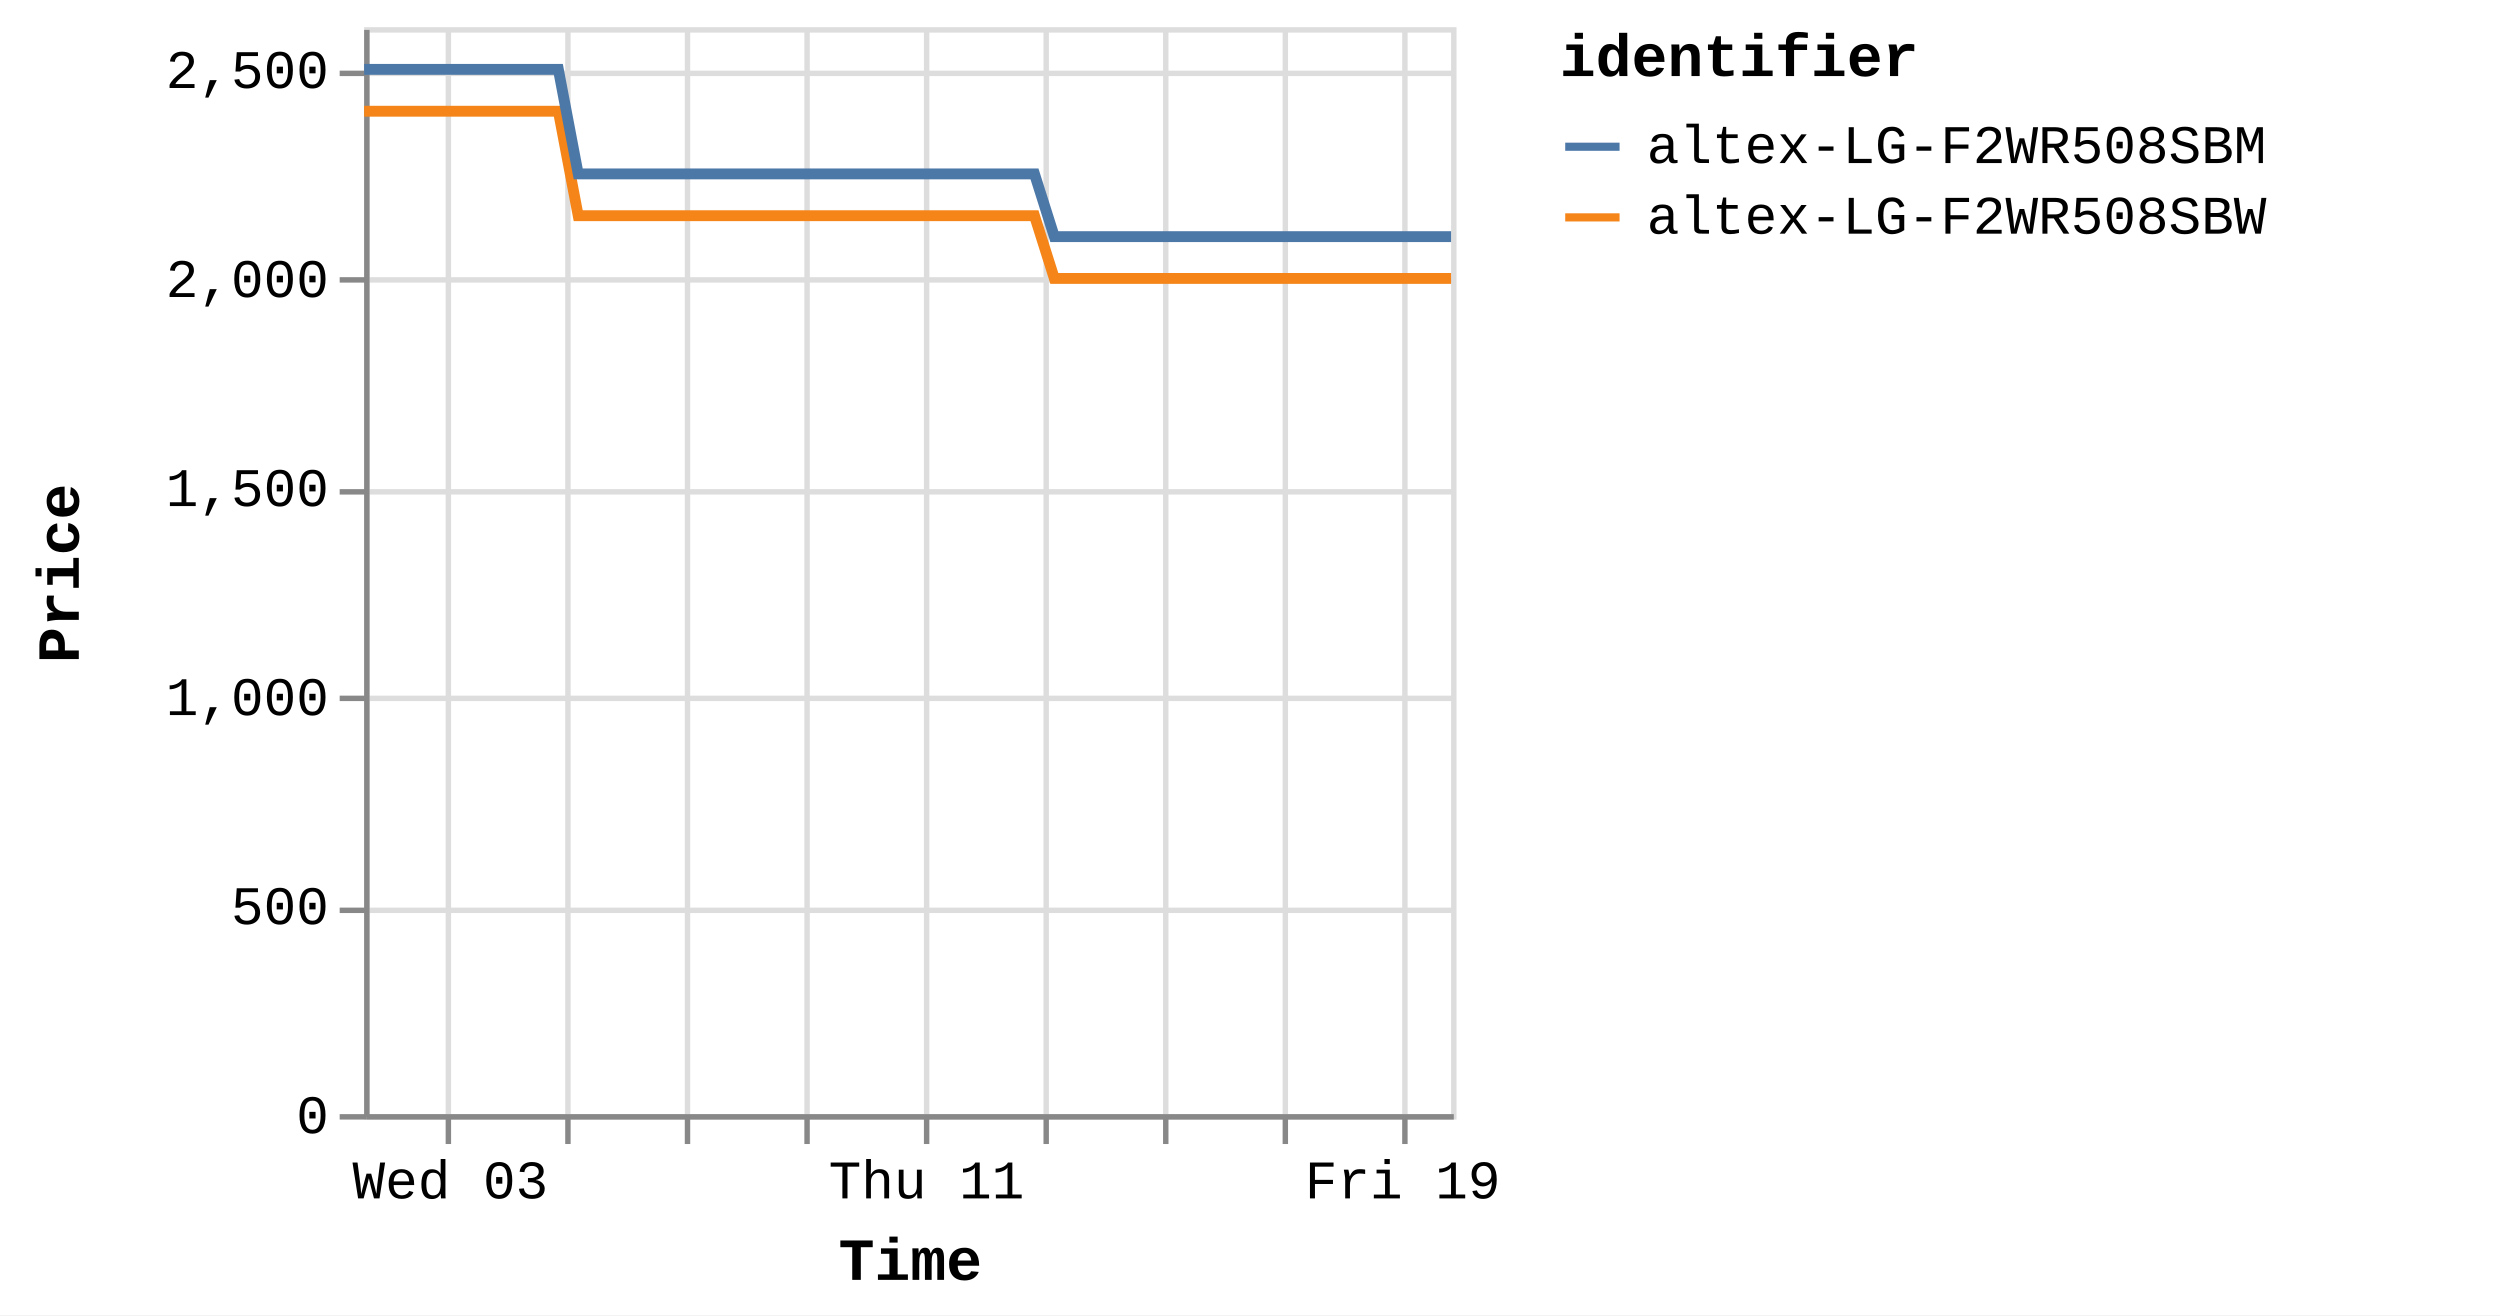
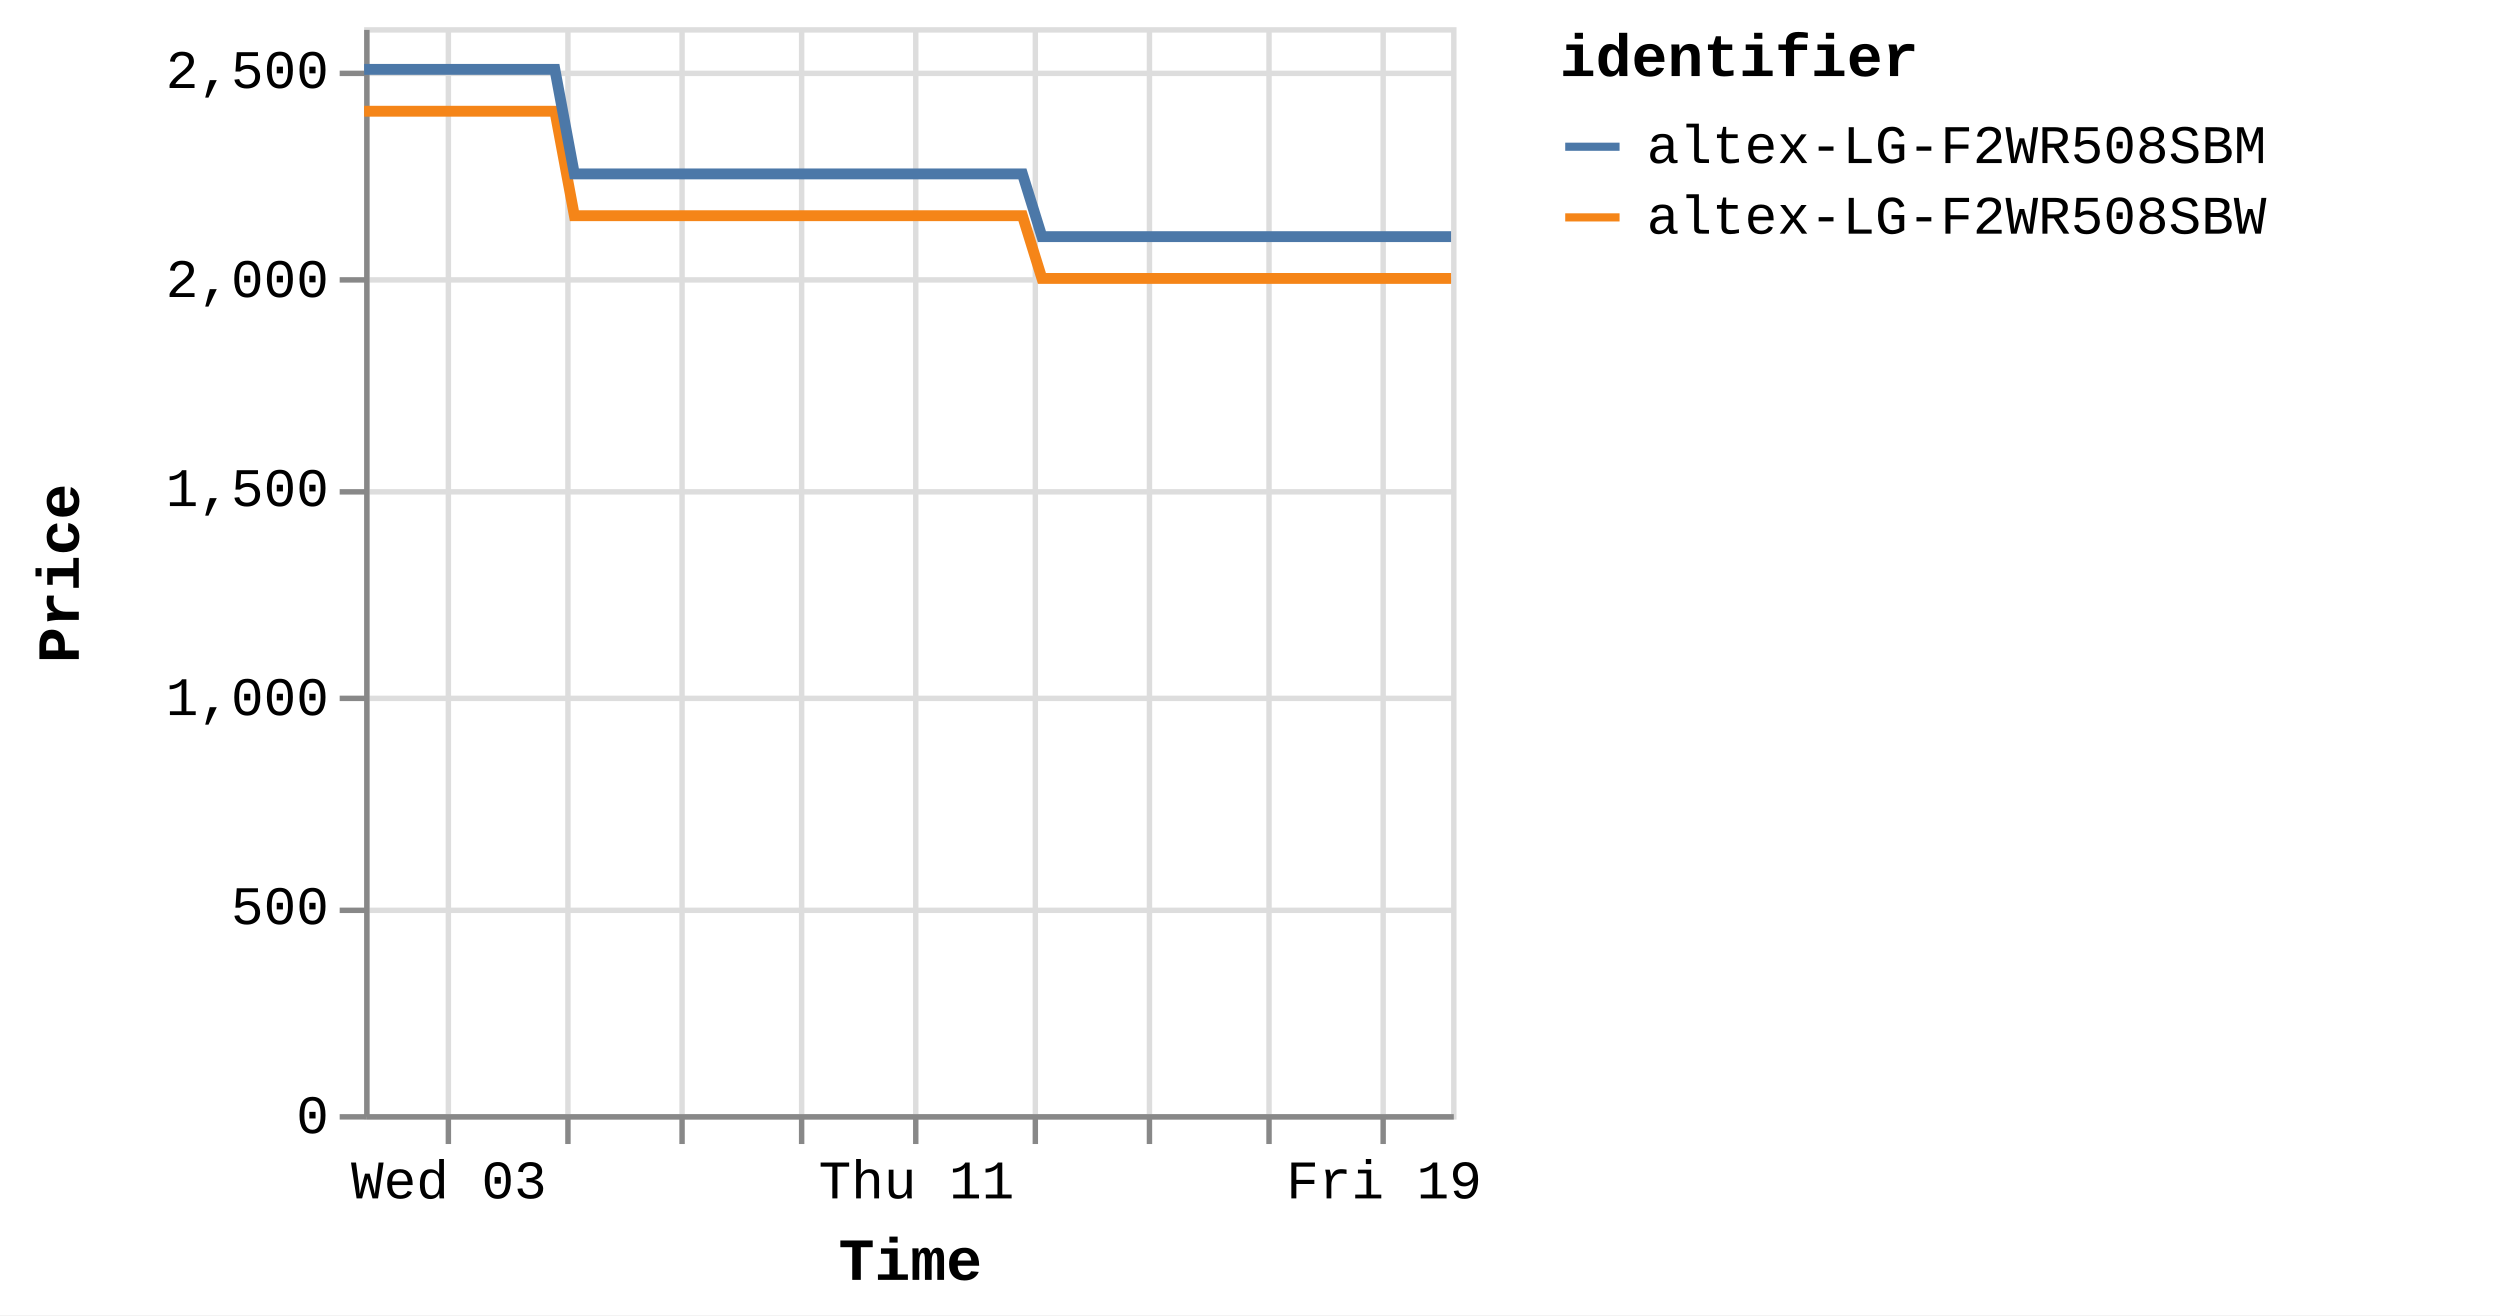
<svg xmlns="http://www.w3.org/2000/svg" version="1.1" class="marks" width="460" height="242" viewBox="0 0 460 242">
  <rect width="460" height="242" fill="white" />
  <g fill="none" stroke-miterlimit="10" transform="translate(67,5)">
    <g class="mark-group role-frame root" role="graphics-object" aria-roledescription="group mark container">
      <g transform="translate(0,0)">
        <path class="background" aria-hidden="true" d="M0.5,0.5h200v200h-200Z" stroke="#ddd" />
        <g>
          <g class="mark-group role-axis" aria-hidden="true">
            <g transform="translate(0.5,200.5)">
              <path class="background" aria-hidden="true" d="M0,0h0v0h0Z" pointer-events="none" />
              <g>
                <g class="mark-rule role-axis-grid" pointer-events="none">
                  <line transform="translate(15,-200)" x2="0" y2="200" stroke="#ddd" stroke-width="1" opacity="1" />
                  <line transform="translate(37,-200)" x2="0" y2="200" stroke="#ddd" stroke-width="1" opacity="1" />
-                   <line transform="translate(59,-200)" x2="0" y2="200" stroke="#ddd" stroke-width="1" opacity="1" />
-                   <line transform="translate(81,-200)" x2="0" y2="200" stroke="#ddd" stroke-width="1" opacity="1" />
-                   <line transform="translate(103,-200)" x2="0" y2="200" stroke="#ddd" stroke-width="1" opacity="1" />
-                   <line transform="translate(125,-200)" x2="0" y2="200" stroke="#ddd" stroke-width="1" opacity="1" />
-                   <line transform="translate(147,-200)" x2="0" y2="200" stroke="#ddd" stroke-width="1" opacity="1" />
-                   <line transform="translate(169,-200)" x2="0" y2="200" stroke="#ddd" stroke-width="1" opacity="1" />
-                   <line transform="translate(191,-200)" x2="0" y2="200" stroke="#ddd" stroke-width="1" opacity="1" />
+                   <line transform="translate(58,-200)" x2="0" y2="200" stroke="#ddd" stroke-width="1" opacity="1" />
+                   <line transform="translate(80,-200)" x2="0" y2="200" stroke="#ddd" stroke-width="1" opacity="1" />
+                   <line transform="translate(101,-200)" x2="0" y2="200" stroke="#ddd" stroke-width="1" opacity="1" />
+                   <line transform="translate(123,-200)" x2="0" y2="200" stroke="#ddd" stroke-width="1" opacity="1" />
+                   <line transform="translate(144,-200)" x2="0" y2="200" stroke="#ddd" stroke-width="1" opacity="1" />
+                   <line transform="translate(166,-200)" x2="0" y2="200" stroke="#ddd" stroke-width="1" opacity="1" />
+                   <line transform="translate(187,-200)" x2="0" y2="200" stroke="#ddd" stroke-width="1" opacity="1" />
                </g>
              </g>
              <path class="foreground" aria-hidden="true" d="" pointer-events="none" display="none" />
            </g>
          </g>
          <g class="mark-group role-axis" aria-hidden="true">
            <g transform="translate(0.5,0.5)">
              <path class="background" aria-hidden="true" d="M0,0h0v0h0Z" pointer-events="none" />
              <g>
                <g class="mark-rule role-axis-grid" pointer-events="none">
                  <line transform="translate(0,200)" x2="200" y2="0" stroke="#ddd" stroke-width="1" opacity="1" />
                  <line transform="translate(0,162)" x2="200" y2="0" stroke="#ddd" stroke-width="1" opacity="1" />
                  <line transform="translate(0,123)" x2="200" y2="0" stroke="#ddd" stroke-width="1" opacity="1" />
                  <line transform="translate(0,85)" x2="200" y2="0" stroke="#ddd" stroke-width="1" opacity="1" />
                  <line transform="translate(0,46)" x2="200" y2="0" stroke="#ddd" stroke-width="1" opacity="1" />
                  <line transform="translate(0,8)" x2="200" y2="0" stroke="#ddd" stroke-width="1" opacity="1" />
                </g>
              </g>
              <path class="foreground" aria-hidden="true" d="" pointer-events="none" display="none" />
            </g>
          </g>
-           <g class="mark-group role-axis" role="graphics-symbol" aria-roledescription="axis" aria-label="X-axis titled 'Time' for a time scale with values from Monday, 01 January 2024, 2:19:43 PM to Friday, 19 January 2024, 8:38:17 PM">
+           <g class="mark-group role-axis" role="graphics-symbol" aria-roledescription="axis" aria-label="X-axis titled 'Time' for a time scale with values from Monday, 01 January 2024, 2:19:43 PM to Saturday, 20 January 2024, 4:39:33 AM">
            <g transform="translate(0.5,200.5)">
              <path class="background" aria-hidden="true" d="M0,0h0v0h0Z" pointer-events="none" />
              <g>
                <g class="mark-rule role-axis-tick" pointer-events="none">
                  <line transform="translate(15,0)" x2="0" y2="5" stroke="#888" stroke-width="1" opacity="1" />
                  <line transform="translate(37,0)" x2="0" y2="5" stroke="#888" stroke-width="1" opacity="1" />
-                   <line transform="translate(59,0)" x2="0" y2="5" stroke="#888" stroke-width="1" opacity="1" />
-                   <line transform="translate(81,0)" x2="0" y2="5" stroke="#888" stroke-width="1" opacity="1" />
-                   <line transform="translate(103,0)" x2="0" y2="5" stroke="#888" stroke-width="1" opacity="1" />
-                   <line transform="translate(125,0)" x2="0" y2="5" stroke="#888" stroke-width="1" opacity="1" />
-                   <line transform="translate(147,0)" x2="0" y2="5" stroke="#888" stroke-width="1" opacity="1" />
-                   <line transform="translate(169,0)" x2="0" y2="5" stroke="#888" stroke-width="1" opacity="1" />
-                   <line transform="translate(191,0)" x2="0" y2="5" stroke="#888" stroke-width="1" opacity="1" />
+                   <line transform="translate(58,0)" x2="0" y2="5" stroke="#888" stroke-width="1" opacity="1" />
+                   <line transform="translate(80,0)" x2="0" y2="5" stroke="#888" stroke-width="1" opacity="1" />
+                   <line transform="translate(101,0)" x2="0" y2="5" stroke="#888" stroke-width="1" opacity="1" />
+                   <line transform="translate(123,0)" x2="0" y2="5" stroke="#888" stroke-width="1" opacity="1" />
+                   <line transform="translate(144,0)" x2="0" y2="5" stroke="#888" stroke-width="1" opacity="1" />
+                   <line transform="translate(166,0)" x2="0" y2="5" stroke="#888" stroke-width="1" opacity="1" />
+                   <line transform="translate(187,0)" x2="0" y2="5" stroke="#888" stroke-width="1" opacity="1" />
                </g>
                <g class="mark-text role-axis-label" pointer-events="none">
-                   <text text-anchor="middle" transform="translate(15.36419,15)" font-family="Liberation Mono" font-size="10px" fill="#000" opacity="1">Wed 03</text>
-                   <text text-anchor="middle" transform="translate(37.26652,15)" font-family="Liberation Mono" font-size="10px" fill="#000" opacity="0">Fri 05</text>
-                   <text text-anchor="middle" transform="translate(59.16884,15)" font-family="Liberation Mono" font-size="10px" fill="#000" opacity="0">Jan 07</text>
-                   <text text-anchor="middle" transform="translate(81.07117,15)" font-family="Liberation Mono" font-size="10px" fill="#000" opacity="0">Tue 09</text>
-                   <text text-anchor="middle" transform="translate(102.9735,15)" font-family="Liberation Mono" font-size="10px" fill="#000" opacity="1">Thu 11</text>
-                   <text text-anchor="middle" transform="translate(124.8758,15)" font-family="Liberation Mono" font-size="10px" fill="#000" opacity="0">Sat 13</text>
-                   <text text-anchor="middle" transform="translate(146.7782,15)" font-family="Liberation Mono" font-size="10px" fill="#000" opacity="0">Mon 15</text>
-                   <text text-anchor="middle" transform="translate(168.6805,15)" font-family="Liberation Mono" font-size="10px" fill="#000" opacity="0">Wed 17</text>
-                   <text text-anchor="middle" transform="translate(190.5828,15)" font-family="Liberation Mono" font-size="10px" fill="#000" opacity="1">Fri 19</text>
+                   <text text-anchor="middle" transform="translate(15.08807,15)" font-family="Liberation Mono" font-size="10px" fill="#000" opacity="1">Wed 03</text>
+                   <text text-anchor="middle" transform="translate(36.59679,15)" font-family="Liberation Mono" font-size="10px" fill="#000" opacity="0">Fri 05</text>
+                   <text text-anchor="middle" transform="translate(58.1055,15)" font-family="Liberation Mono" font-size="10px" fill="#000" opacity="0">Jan 07</text>
+                   <text text-anchor="middle" transform="translate(79.61421,15)" font-family="Liberation Mono" font-size="10px" fill="#000" opacity="0">Tue 09</text>
+                   <text text-anchor="middle" transform="translate(101.1229,15)" font-family="Liberation Mono" font-size="10px" fill="#000" opacity="1">Thu 11</text>
+                   <text text-anchor="middle" transform="translate(122.6316,15)" font-family="Liberation Mono" font-size="10px" fill="#000" opacity="0">Sat 13</text>
+                   <text text-anchor="middle" transform="translate(144.1404,15)" font-family="Liberation Mono" font-size="10px" fill="#000" opacity="0">Mon 15</text>
+                   <text text-anchor="middle" transform="translate(165.6491,15)" font-family="Liberation Mono" font-size="10px" fill="#000" opacity="0">Wed 17</text>
+                   <text text-anchor="middle" transform="translate(187.1578,15)" font-family="Liberation Mono" font-size="10px" fill="#000" opacity="1">Fri 19</text>
                </g>
                <g class="mark-rule role-axis-domain" pointer-events="none">
                  <line transform="translate(0,0)" x2="200" y2="0" stroke="#888" stroke-width="1" opacity="1" />
                </g>
                <g class="mark-text role-axis-title" pointer-events="none">
                  <text text-anchor="middle" transform="translate(100,30)" font-family="Liberation Mono" font-size="11px" font-weight="bold" fill="#000" opacity="1">Time</text>
                </g>
              </g>
              <path class="foreground" aria-hidden="true" d="" pointer-events="none" display="none" />
            </g>
          </g>
          <g class="mark-group role-axis" role="graphics-symbol" aria-roledescription="axis" aria-label="Y-axis titled 'Price' for a linear scale with values from 0 to 2,600">
            <g transform="translate(0.5,0.5)">
              <path class="background" aria-hidden="true" d="M0,0h0v0h0Z" pointer-events="none" />
              <g>
                <g class="mark-rule role-axis-tick" pointer-events="none">
                  <line transform="translate(0,200)" x2="-5" y2="0" stroke="#888" stroke-width="1" opacity="1" />
                  <line transform="translate(0,162)" x2="-5" y2="0" stroke="#888" stroke-width="1" opacity="1" />
                  <line transform="translate(0,123)" x2="-5" y2="0" stroke="#888" stroke-width="1" opacity="1" />
                  <line transform="translate(0,85)" x2="-5" y2="0" stroke="#888" stroke-width="1" opacity="1" />
                  <line transform="translate(0,46)" x2="-5" y2="0" stroke="#888" stroke-width="1" opacity="1" />
                  <line transform="translate(0,8)" x2="-5" y2="0" stroke="#888" stroke-width="1" opacity="1" />
                </g>
                <g class="mark-text role-axis-label" pointer-events="none">
                  <text text-anchor="end" transform="translate(-7,203)" font-family="Liberation Mono" font-size="10px" fill="#000" opacity="1">0</text>
                  <text text-anchor="end" transform="translate(-7,164.5385)" font-family="Liberation Mono" font-size="10px" fill="#000" opacity="1">500</text>
                  <text text-anchor="end" transform="translate(-7,126.0769)" font-family="Liberation Mono" font-size="10px" fill="#000" opacity="1">1,000</text>
                  <text text-anchor="end" transform="translate(-7,87.61538)" font-family="Liberation Mono" font-size="10px" fill="#000" opacity="1">1,500</text>
                  <text text-anchor="end" transform="translate(-7,49.15385)" font-family="Liberation Mono" font-size="10px" fill="#000" opacity="1">2,000</text>
                  <text text-anchor="end" transform="translate(-7,10.69231)" font-family="Liberation Mono" font-size="10px" fill="#000" opacity="1">2,500</text>
                </g>
                <g class="mark-rule role-axis-domain" pointer-events="none">
                  <line transform="translate(0,200)" x2="0" y2="-200" stroke="#888" stroke-width="1" opacity="1" />
                </g>
                <g class="mark-text role-axis-title" pointer-events="none">
                  <text text-anchor="middle" transform="translate(-51,100) rotate(-90) translate(0,-2)" font-family="Liberation Mono" font-size="11px" font-weight="bold" fill="#000" opacity="1">Price</text>
                </g>
              </g>
              <path class="foreground" aria-hidden="true" d="" pointer-events="none" display="none" />
            </g>
          </g>
          <g class="mark-group role-scope pathgroup" role="graphics-object" aria-roledescription="group mark container">
            <g transform="translate(0,0)">
              <path class="background" aria-hidden="true" d="M0,0h200v200h-200Z" />
              <g>
                <g class="mark-line role-mark marks" role="graphics-object" aria-roledescription="line mark container">
-                   <path aria-label="Time: Jan 01, 2024; Price: 2399; identifier: altex-LG-F2WR508SBW" role="graphics-symbol" aria-roledescription="line mark" d="M0,15.462L1.146,15.462L2.881,15.462L6.531,15.462L8.358,15.462L10.277,15.462L12.021,15.462L13.83,15.462L17.483,15.462L19.309,15.462L21.23,15.462L22.975,15.462L24.779,15.462L28.435,15.462L30.262,15.462L32.178,15.462L33.938,15.462L35.735,15.462L39.39,34.692L41.214,34.692L43.13,34.692L44.884,34.692L46.683,34.692L50.338,34.692L52.161,34.692L54.074,34.692L55.826,34.692L57.634,34.692L61.297,34.692L63.112,34.692L65.024,34.692L66.778,34.692L68.586,34.692L72.247,34.692L74.077,34.692L75.997,34.692L77.744,34.692L79.536,34.692L83.201,34.692L85.024,34.692L86.968,34.692L88.697,34.692L90.489,34.692L94.151,34.692L95.977,34.692L97.898,34.692L99.64,34.692L101.44,34.692L105.099,34.692L106.926,34.692L108.852,34.692L110.599,34.692L112.392,34.692L116.049,34.692L117.878,34.692L119.795,34.692L121.545,34.692L123.344,34.692L126.995,46.231L128.818,46.231L130.73,46.231L132.485,46.231L134.292,46.231L137.954,46.231L139.768,46.231L141.68,46.231L143.432,46.231L145.244,46.231L148.907,46.231L150.735,46.231L152.663,46.231L154.405,46.231L156.195,46.231L159.854,46.231L161.687,46.231L163.609,46.231L165.358,46.231L167.147,46.231L170.806,46.231L172.639,46.231L174.562,46.231L176.305,46.231L178.098,46.231L181.755,46.231L183.582,46.231L185.507,46.231L187.249,46.231L189.054,46.231L192.709,46.231L194.536,46.231L196.46,46.231L198.21,46.231L200,46.231" stroke="#f58518" stroke-width="2" />
+                   <path aria-label="Time: Jan 01, 2024; Price: 2399; identifier: altex-LG-F2WR508SBW" role="graphics-symbol" aria-roledescription="line mark" d="M0,15.462L1.126,15.462L2.829,15.462L6.414,15.462L8.208,15.462L10.092,15.462L11.804,15.462L13.582,15.462L17.169,15.462L18.962,15.462L20.848,15.462L22.562,15.462L24.334,15.462L27.924,15.462L29.718,15.462L31.6,15.462L33.328,15.462L35.093,15.462L38.683,34.692L40.473,34.692L42.355,34.692L44.077,34.692L45.845,34.692L49.434,34.692L51.224,34.692L53.102,34.692L54.823,34.692L56.599,34.692L60.195,34.692L61.977,34.692L63.855,34.692L65.578,34.692L67.354,34.692L70.948,34.692L72.746,34.692L74.631,34.692L76.346,34.692L78.106,34.692L81.706,34.692L83.496,34.692L85.405,34.692L87.103,34.692L88.862,34.692L92.459,34.692L94.252,34.692L96.139,34.692L97.85,34.692L99.617,34.692L103.211,34.692L105.004,34.692L106.896,34.692L108.611,34.692L110.372,34.692L113.964,34.692L115.759,34.692L117.642,34.692L119.361,34.692L121.127,34.692L124.713,46.231L126.503,46.231L128.381,46.231L130.104,46.231L131.879,46.231L135.475,46.231L137.256,46.231L139.134,46.231L140.854,46.231L142.634,46.231L146.231,46.231L148.026,46.231L149.919,46.231L151.63,46.231L153.388,46.231L156.981,46.231L158.782,46.231L160.669,46.231L162.386,46.231L164.143,46.231L167.736,46.231L169.536,46.231L171.425,46.231L173.137,46.231L174.897,46.231L178.488,46.231L180.283,46.231L182.174,46.231L183.884,46.231L185.656,46.231L189.246,46.231L191.04,46.231L192.929,46.231L194.647,46.231L196.405,46.231L200,46.231" stroke="#f58518" stroke-width="2" />
                </g>
              </g>
              <path class="foreground" aria-hidden="true" d="" display="none" />
            </g>
            <g transform="translate(0,0)">
              <path class="background" aria-hidden="true" d="M0,0h200v200h-200Z" />
              <g>
                <g class="mark-line role-mark marks" role="graphics-object" aria-roledescription="line mark container">
-                   <path aria-label="Time: Jan 01, 2024; Price: 2499; identifier: altex-LG-F2WR508SBM" role="graphics-symbol" aria-roledescription="line mark" d="M0.001,7.769L1.147,7.769L2.881,7.769L6.532,7.769L8.359,7.769L10.277,7.769L12.021,7.769L13.831,7.769L17.483,7.769L19.31,7.769L21.231,7.769L22.975,7.769L24.78,7.769L28.435,7.769L30.262,7.769L32.178,7.769L33.938,7.769L35.737,7.769L39.391,27L41.214,27L43.131,27L44.884,27L46.684,27L50.339,27L52.161,27L54.074,27L55.826,27L57.635,27L61.297,27L63.112,27L65.024,27L66.778,27L68.587,27L72.247,27L74.077,27L75.997,27L77.744,27L79.536,27L83.202,27L85.025,27L86.968,27L88.698,27L90.489,27L94.152,27L95.977,27L97.899,27L99.641,27L101.44,27L105.1,27L106.926,27L108.853,27L110.599,27L112.392,27L116.05,27L117.878,27L119.795,27L121.545,27L123.344,27L126.996,38.538L128.818,38.538L130.73,38.538L132.485,38.538L134.292,38.538L137.955,38.538L139.769,38.538L141.68,38.538L143.432,38.538L145.244,38.538L148.908,38.538L150.735,38.538L152.663,38.538L154.405,38.538L156.196,38.538L159.854,38.538L161.688,38.538L163.609,38.538L165.361,38.538L167.147,38.538L170.806,38.538L172.639,38.538L174.563,38.538L176.306,38.538L178.098,38.538L181.756,38.538L183.583,38.538L185.508,38.538L187.25,38.538L189.054,38.538L192.71,38.538L194.536,38.538L196.46,38.538L198.21,38.538L200,38.538" stroke="#4c78a8" stroke-width="2" />
+                   <path aria-label="Time: Jan 01, 2024; Price: 2499; identifier: altex-LG-F2WR508SBM" role="graphics-symbol" aria-roledescription="line mark" d="M0.001,7.769L1.126,7.769L2.829,7.769L6.414,7.769L8.208,7.769L10.092,7.769L11.805,7.769L13.582,7.769L17.169,7.769L18.963,7.769L20.849,7.769L22.562,7.769L24.335,7.769L27.924,7.769L29.719,7.769L31.6,7.769L33.328,7.769L35.095,7.769L38.683,27L40.474,27L42.356,27L44.078,27L45.845,27L49.434,27L51.224,27L53.102,27L54.823,27L56.599,27L60.196,27L61.978,27L63.855,27L65.578,27L67.354,27L70.949,27L72.746,27L74.632,27L76.347,27L78.107,27L81.706,27L83.497,27L85.405,27L87.104,27L88.863,27L92.46,27L94.252,27L96.139,27L97.85,27L99.617,27L103.211,27L105.005,27L106.897,27L108.611,27L110.372,27L113.964,27L115.76,27L117.643,27L119.361,27L121.127,27L124.714,38.538L126.503,38.538L128.381,38.538L130.104,38.538L131.879,38.538L135.476,38.538L137.257,38.538L139.134,38.538L140.855,38.538L142.634,38.538L146.232,38.538L148.026,38.538L149.919,38.538L151.63,38.538L153.389,38.538L156.981,38.538L158.782,38.538L160.669,38.538L162.389,38.538L164.143,38.538L167.736,38.538L169.536,38.538L171.425,38.538L173.137,38.538L174.897,38.538L178.489,38.538L180.283,38.538L182.174,38.538L183.885,38.538L185.657,38.538L189.247,38.538L191.04,38.538L192.929,38.538L194.648,38.538L196.406,38.538L200,38.538" stroke="#4c78a8" stroke-width="2" />
                </g>
              </g>
              <path class="foreground" aria-hidden="true" d="" display="none" />
            </g>
          </g>
          <g class="mark-group role-legend" role="graphics-symbol" aria-roledescription="legend" aria-label="Symbol legend titled 'identifier' for stroke color with 2 values: altex-LG-F2WR508SBM, altex-LG-F2WR508SBW">
            <g transform="translate(220,0)">
              <path class="background" aria-hidden="true" d="M0,0h168v40h-168Z" pointer-events="none" />
              <g>
                <g class="mark-group role-legend-entry">
                  <g transform="translate(0,16)">
                    <path class="background" aria-hidden="true" d="M0,0h0v0h0Z" pointer-events="none" />
                    <g>
                      <g class="mark-group role-scope" role="graphics-object" aria-roledescription="group mark container">
                        <g transform="translate(0,0)">
                          <path class="background" aria-hidden="true" d="M0,0h168v11h-168Z" pointer-events="none" opacity="1" />
                          <g>
                            <g class="mark-symbol role-legend-symbol" pointer-events="none">
                              <path transform="translate(6,6)" d="M-5,0L5,0" stroke="#4c78a8" stroke-width="1.5" opacity="1" />
                            </g>
                            <g class="mark-text role-legend-label" pointer-events="none">
                              <text text-anchor="start" transform="translate(16,9)" font-family="Liberation Mono" font-size="10px" fill="#000" opacity="1">altex-LG-F2WR508SBM</text>
                            </g>
                          </g>
                          <path class="foreground" aria-hidden="true" d="" pointer-events="none" display="none" />
                        </g>
                        <g transform="translate(0,13)">
                          <path class="background" aria-hidden="true" d="M0,0h168v11h-168Z" pointer-events="none" opacity="1" />
                          <g>
                            <g class="mark-symbol role-legend-symbol" pointer-events="none">
                              <path transform="translate(6,6)" d="M-5,0L5,0" stroke="#f58518" stroke-width="1.5" opacity="1" />
                            </g>
                            <g class="mark-text role-legend-label" pointer-events="none">
                              <text text-anchor="start" transform="translate(16,9)" font-family="Liberation Mono" font-size="10px" fill="#000" opacity="1">altex-LG-F2WR508SBW</text>
                            </g>
                          </g>
                          <path class="foreground" aria-hidden="true" d="" pointer-events="none" display="none" />
                        </g>
                      </g>
                    </g>
                    <path class="foreground" aria-hidden="true" d="" pointer-events="none" display="none" />
                  </g>
                </g>
                <g class="mark-text role-legend-title" pointer-events="none">
                  <text text-anchor="start" transform="translate(0,9)" font-family="Liberation Mono" font-size="11px" font-weight="bold" fill="#000" opacity="1">identifier</text>
                </g>
              </g>
              <path class="foreground" aria-hidden="true" d="" pointer-events="none" display="none" />
            </g>
          </g>
        </g>
        <path class="foreground" aria-hidden="true" d="" display="none" />
      </g>
    </g>
  </g>
</svg>
